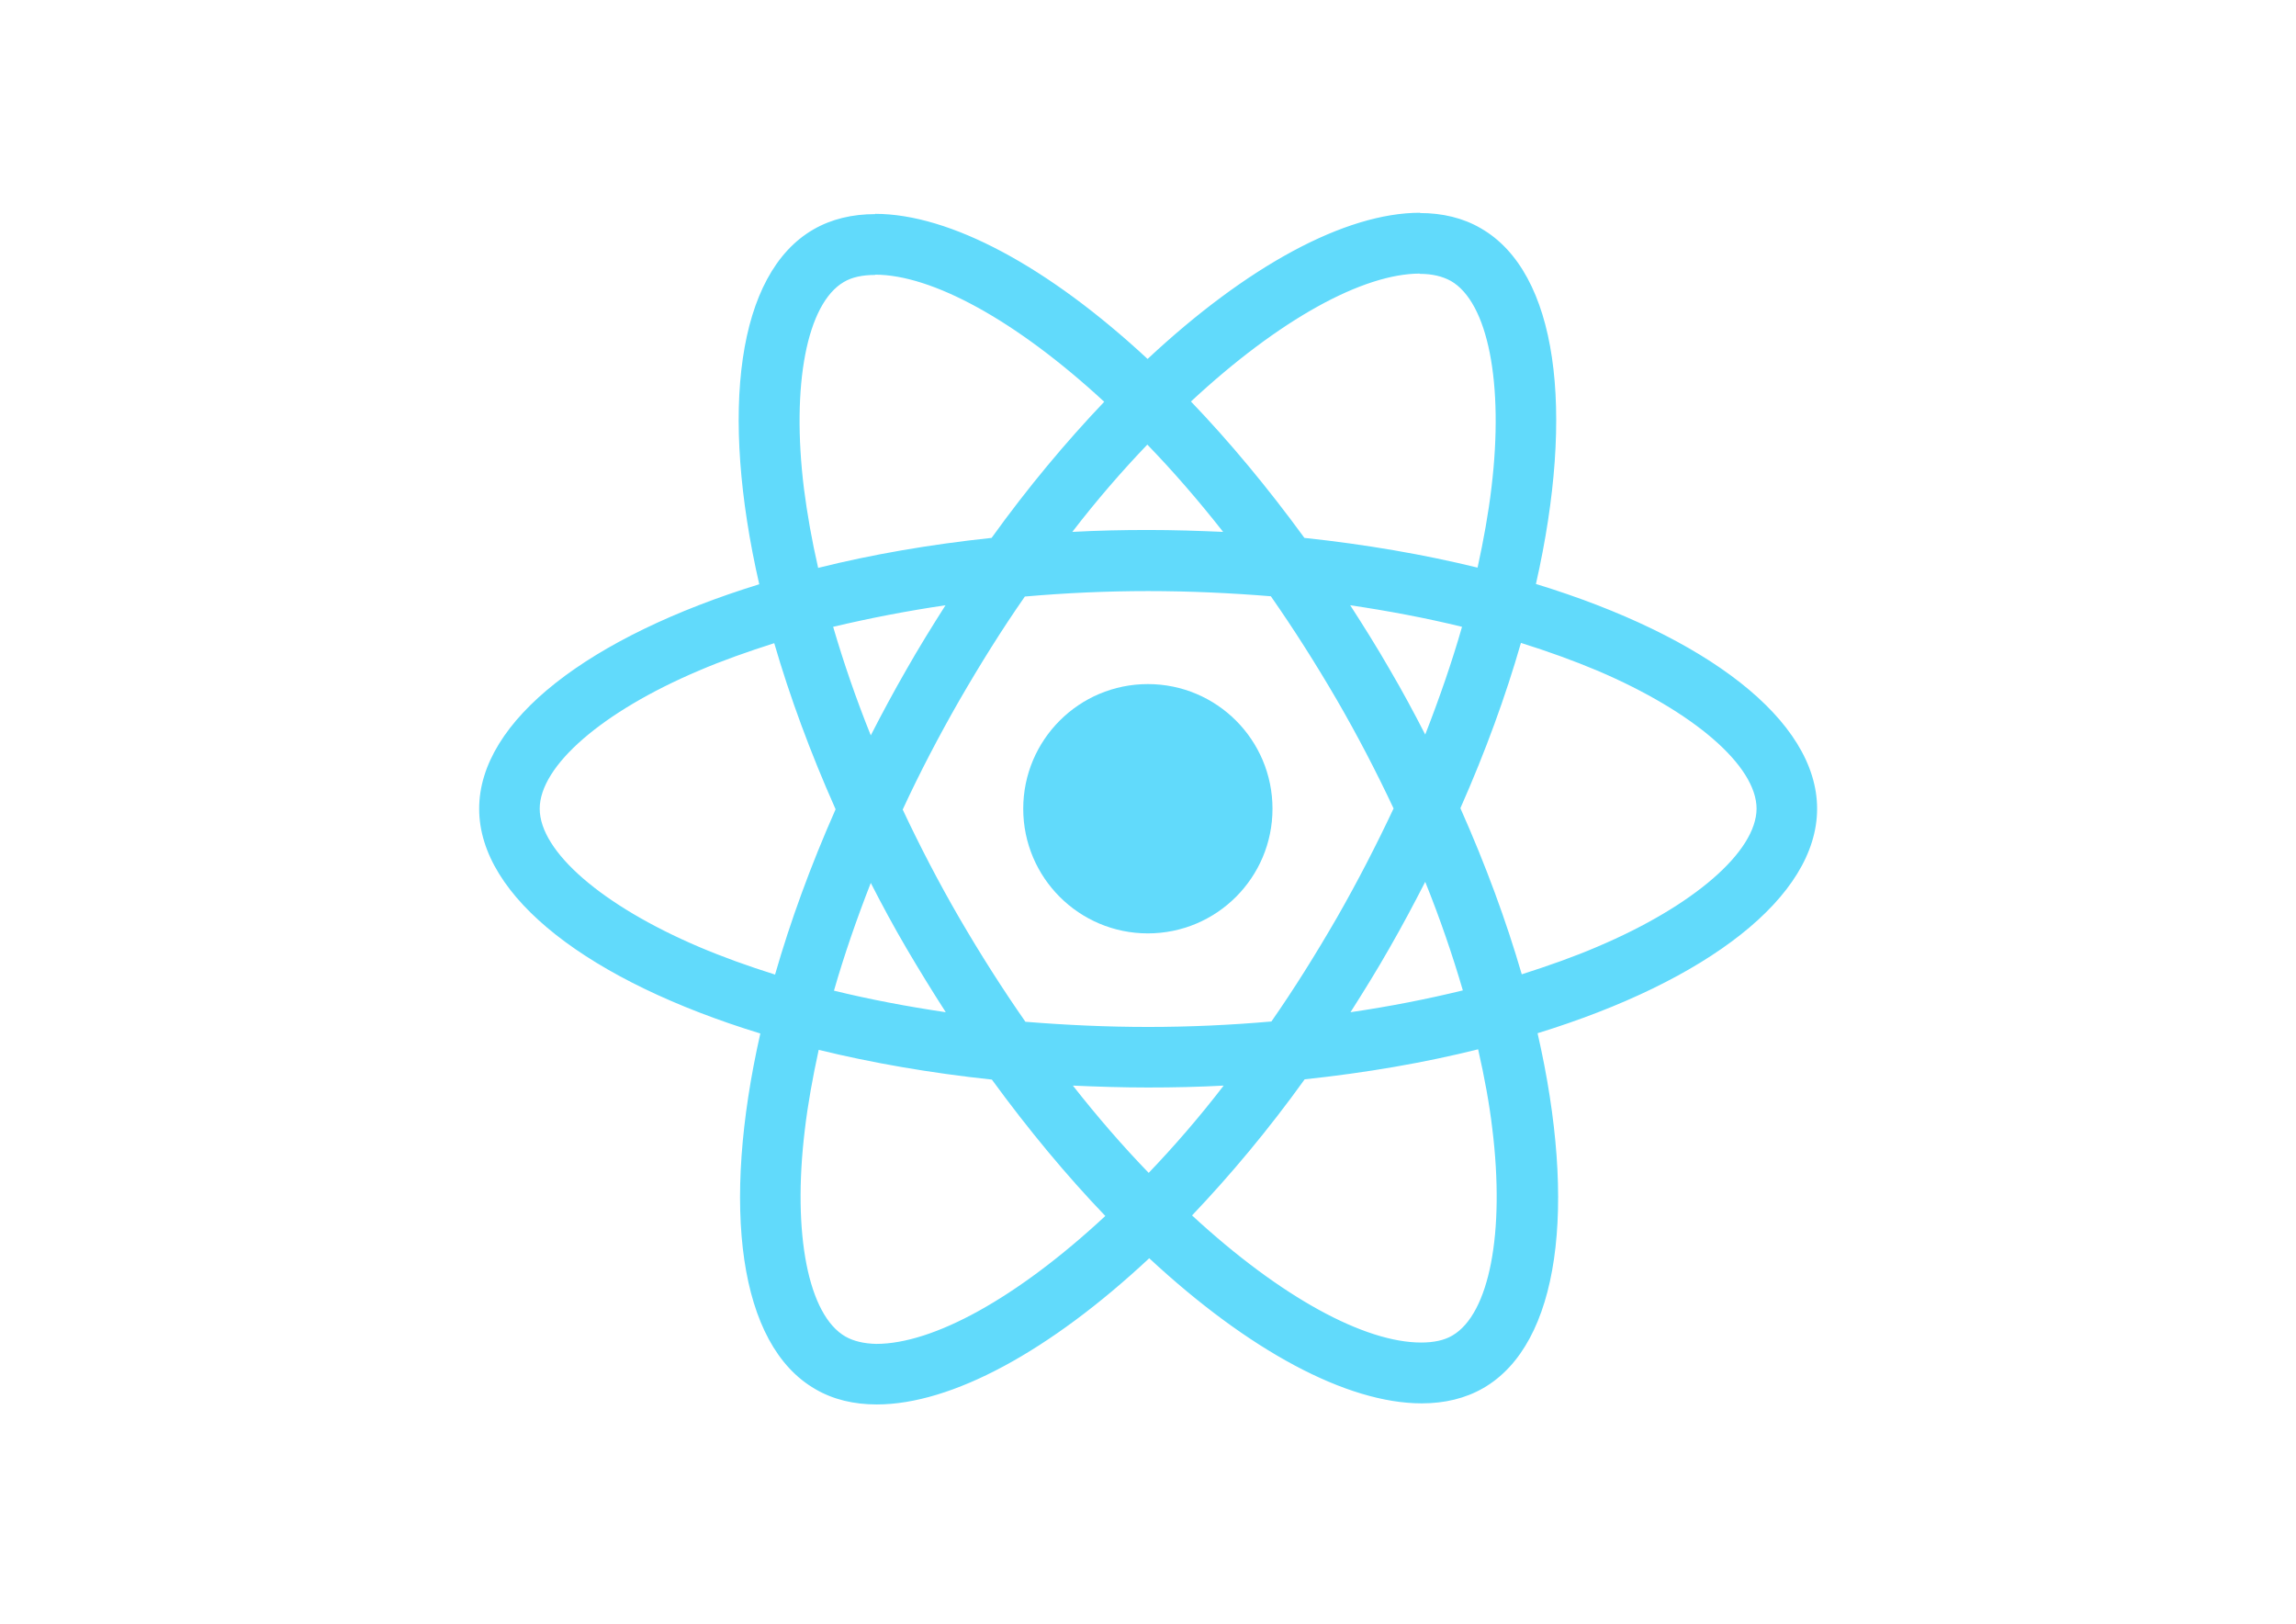
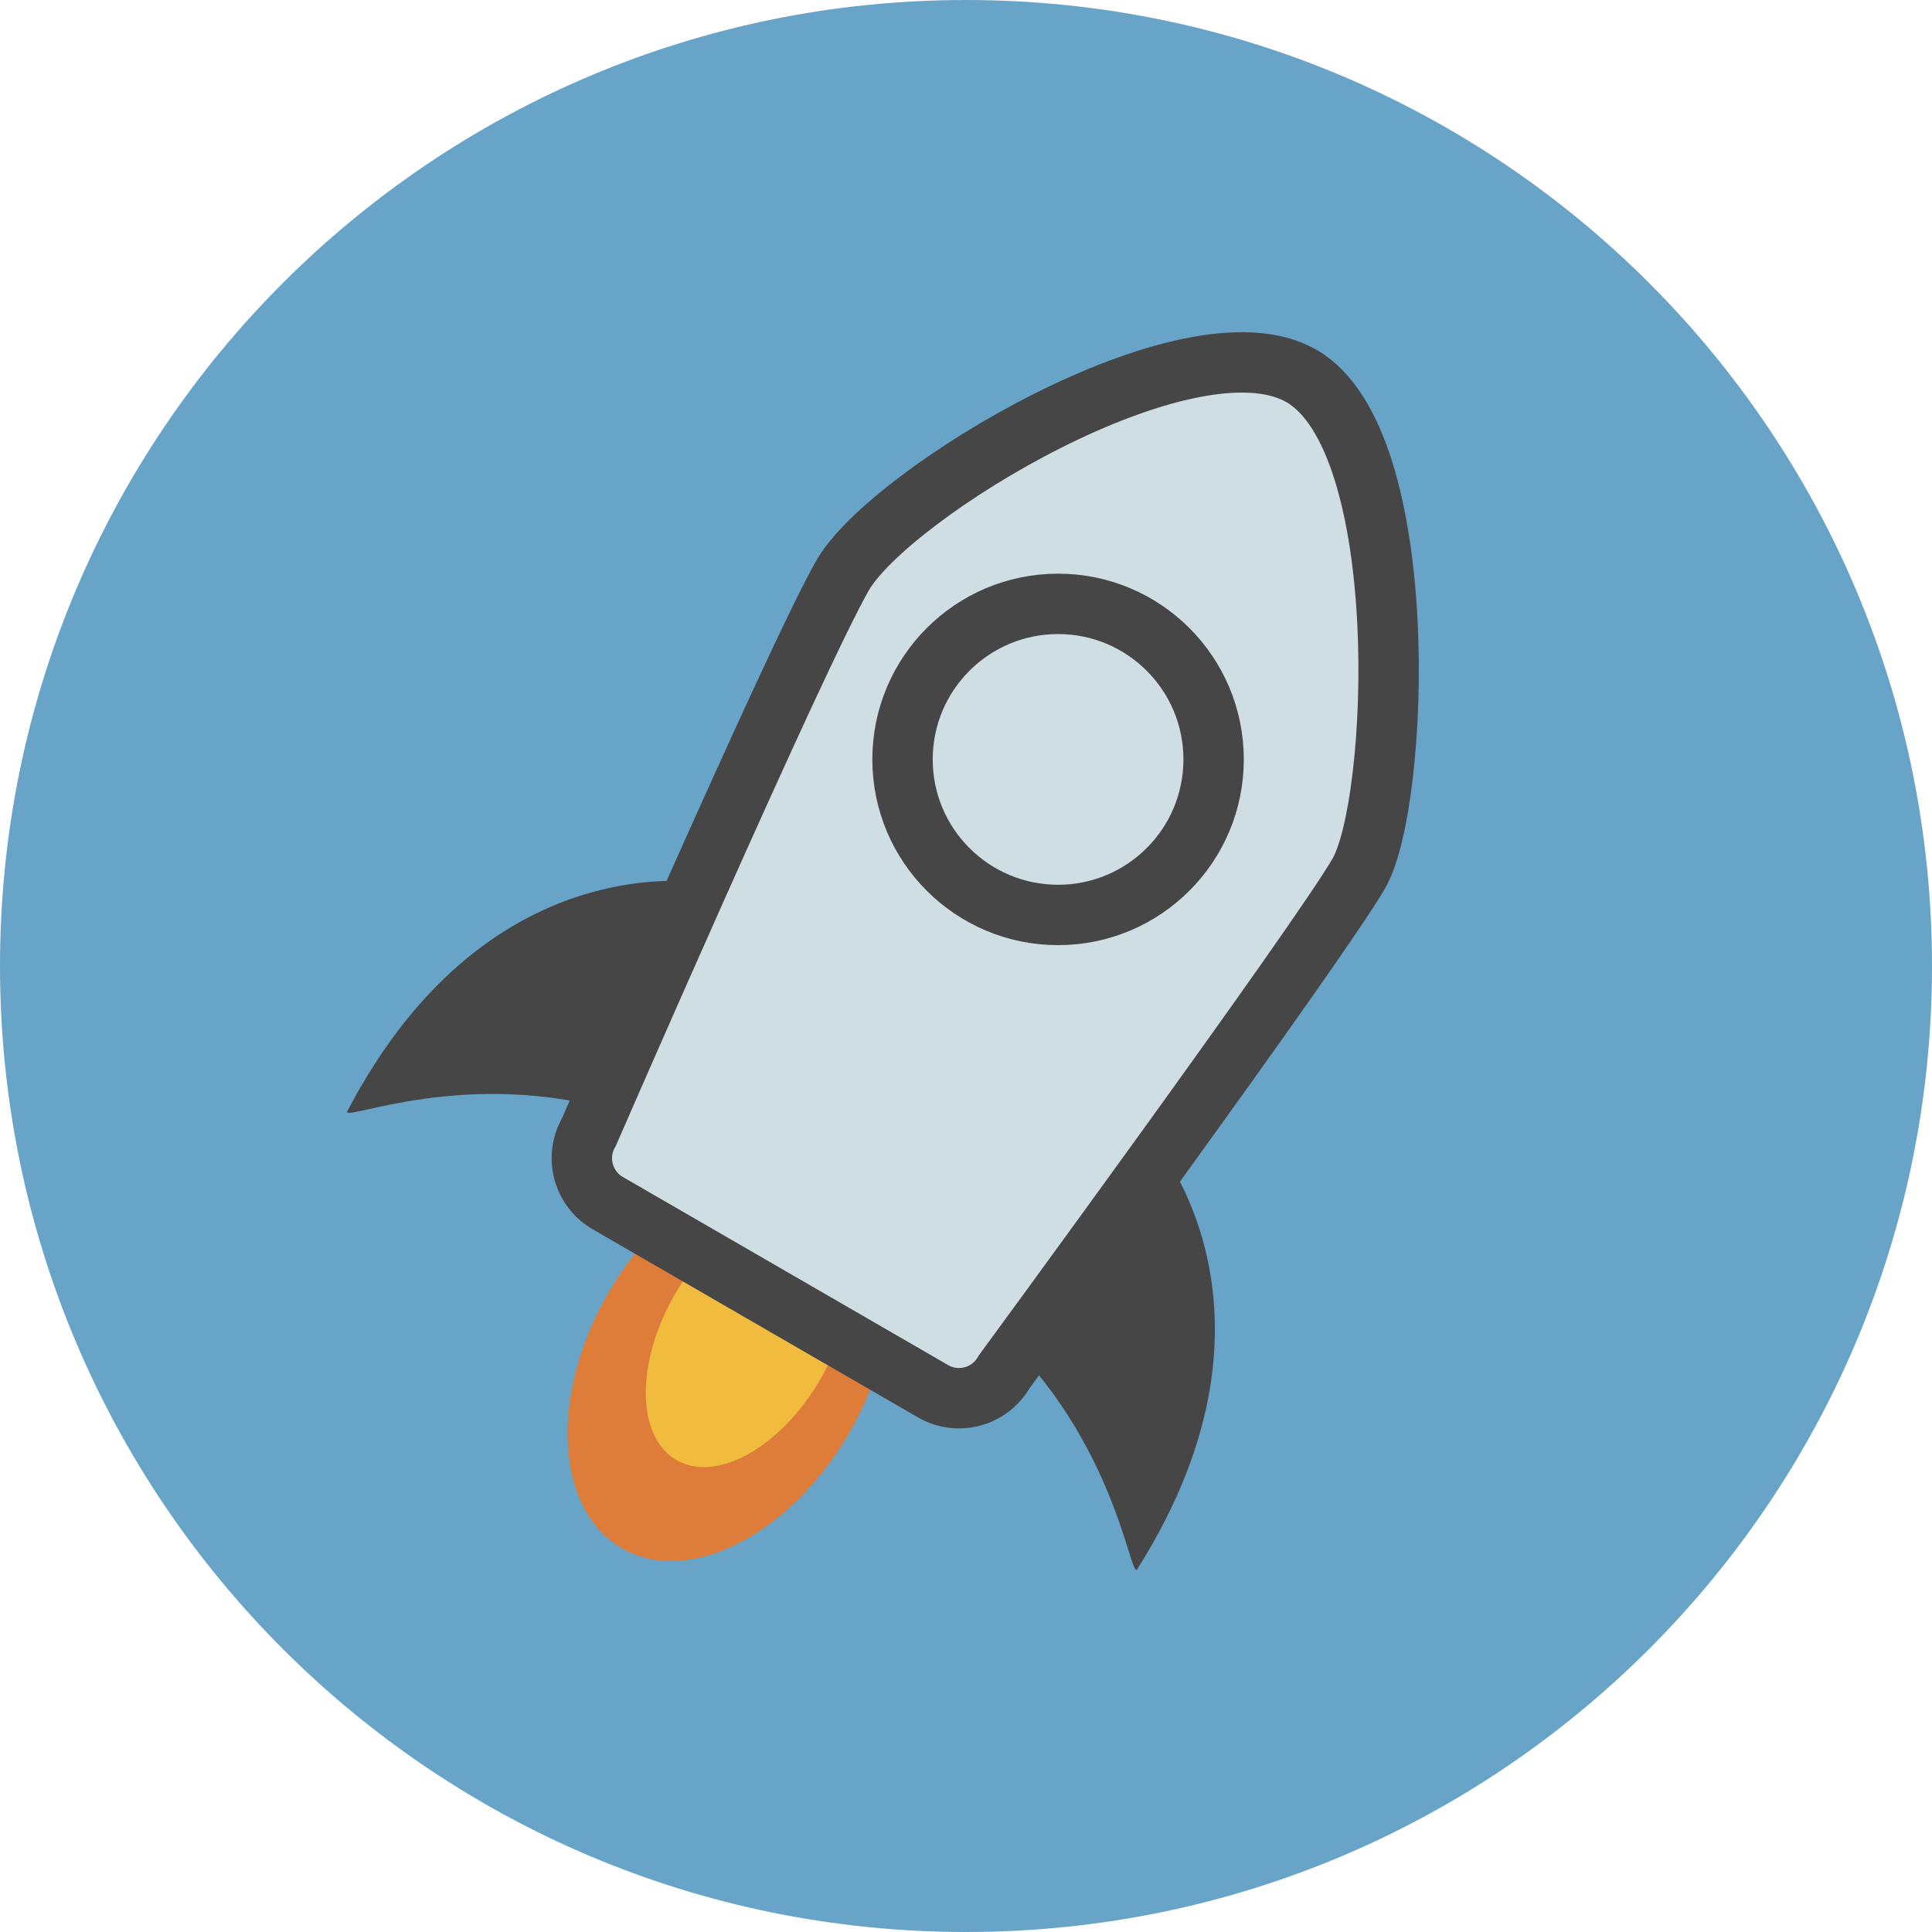
- <svg xmlns="http://www.w3.org/2000/svg" viewBox="0 0 841.9 595.3">
-   <g fill="#61DAFB">
-     <path d="M666.3 296.5c0-32.5-40.7-63.3-103.1-82.4 14.4-63.6 8-114.2-20.2-130.4-6.5-3.8-14.1-5.6-22.4-5.6v22.3c4.6 0 8.3.9 11.4 2.6 13.6 7.8 19.5 37.5 14.9 75.7-1.1 9.4-2.9 19.3-5.1 29.4-19.6-4.8-41-8.5-63.5-10.9-13.5-18.5-27.5-35.3-41.6-50 32.6-30.3 63.2-46.9 84-46.9V78c-27.5 0-63.5 19.6-99.9 53.6-36.4-33.8-72.4-53.2-99.9-53.2v22.3c20.7 0 51.4 16.5 84 46.6-14 14.7-28 31.4-41.3 49.9-22.6 2.4-44 6.1-63.6 11-2.3-10-4-19.7-5.2-29-4.7-38.2 1.1-67.9 14.6-75.8 3-1.8 6.9-2.6 11.5-2.6V78.5c-8.4 0-16 1.8-22.6 5.6-28.1 16.2-34.4 66.7-19.9 130.1-62.2 19.2-102.7 49.9-102.7 82.3 0 32.5 40.7 63.3 103.1 82.4-14.4 63.6-8 114.2 20.2 130.4 6.5 3.8 14.1 5.6 22.5 5.6 27.5 0 63.5-19.6 99.9-53.6 36.4 33.8 72.4 53.2 99.9 53.2 8.4 0 16-1.8 22.6-5.6 28.1-16.2 34.4-66.7 19.9-130.1 62-19.1 102.5-49.9 102.5-82.3zm-130.2-66.7c-3.7 12.9-8.3 26.2-13.5 39.5-4.1-8-8.4-16-13.1-24-4.6-8-9.5-15.8-14.4-23.4 14.2 2.1 27.9 4.7 41 7.9zm-45.8 106.5c-7.8 13.5-15.8 26.3-24.1 38.2-14.9 1.3-30 2-45.2 2-15.1 0-30.2-.7-45-1.9-8.3-11.9-16.4-24.6-24.2-38-7.6-13.1-14.5-26.4-20.8-39.8 6.2-13.4 13.2-26.8 20.7-39.9 7.8-13.5 15.8-26.3 24.1-38.2 14.9-1.3 30-2 45.2-2 15.1 0 30.2.7 45 1.9 8.3 11.9 16.4 24.6 24.2 38 7.6 13.1 14.5 26.4 20.8 39.8-6.3 13.4-13.2 26.8-20.7 39.9zm32.3-13c5.4 13.4 10 26.8 13.8 39.8-13.1 3.2-26.9 5.9-41.2 8 4.9-7.7 9.8-15.6 14.4-23.7 4.6-8 8.9-16.1 13-24.1zM421.2 430c-9.3-9.6-18.6-20.3-27.8-32 9 .4 18.2.7 27.5.7 9.4 0 18.7-.2 27.8-.7-9 11.7-18.3 22.4-27.5 32zm-74.4-58.9c-14.2-2.1-27.9-4.7-41-7.9 3.7-12.9 8.3-26.2 13.5-39.5 4.1 8 8.4 16 13.1 24 4.7 8 9.5 15.8 14.4 23.4zM420.7 163c9.3 9.6 18.6 20.3 27.8 32-9-.4-18.2-.7-27.5-.7-9.4 0-18.7.2-27.8.7 9-11.7 18.3-22.4 27.5-32zm-74 58.9c-4.9 7.7-9.8 15.6-14.4 23.7-4.6 8-8.9 16-13 24-5.4-13.4-10-26.8-13.8-39.8 13.1-3.1 26.9-5.8 41.2-7.9zm-90.5 125.2c-35.4-15.1-58.3-34.9-58.3-50.6 0-15.7 22.9-35.6 58.3-50.6 8.6-3.7 18-7 27.7-10.1 5.7 19.6 13.2 40 22.5 60.9-9.2 20.8-16.6 41.1-22.2 60.6-9.9-3.1-19.3-6.5-28-10.2zM310 490c-13.6-7.8-19.5-37.5-14.9-75.7 1.1-9.4 2.9-19.3 5.1-29.4 19.6 4.8 41 8.5 63.5 10.9 13.5 18.5 27.5 35.3 41.6 50-32.6 30.3-63.2 46.9-84 46.9-4.5-.1-8.3-1-11.3-2.7zm237.2-76.2c4.7 38.2-1.1 67.9-14.6 75.8-3 1.8-6.9 2.6-11.5 2.6-20.7 0-51.4-16.5-84-46.6 14-14.7 28-31.4 41.3-49.9 22.6-2.4 44-6.1 63.6-11 2.3 10.1 4.1 19.8 5.2 29.1zm38.5-66.7c-8.6 3.7-18 7-27.7 10.1-5.7-19.6-13.2-40-22.5-60.9 9.2-20.8 16.6-41.1 22.2-60.6 9.9 3.1 19.3 6.5 28.1 10.2 35.4 15.1 58.3 34.9 58.3 50.6-.1 15.7-23 35.6-58.4 50.6zM320.8 78.4z" />
-     <circle cx="420.9" cy="296.5" r="45.7" />
-     <path d="M520.5 78.1z" />
+ <svg xmlns="http://www.w3.org/2000/svg" height="256" viewBox="0 0 256 256" width="256">
+   <defs>
+     <style>
+       .cls-1 {
+         fill: #68a3c8;
+       }
+ 
+       .cls-2 {
+         fill: #de7d3a;
+       }
+ 
+       .cls-2, .cls-3, .cls-4, .cls-6 {
+         fill-rule: evenodd;
+       }
+ 
+       .cls-3 {
+         fill: #f1bb3d;
+       }
+ 
+       .cls-4, .cls-5 {
+         fill: #cfdee2;
+         stroke: #464646;
+         stroke-width: 8px;
+       }
+ 
+       .cls-6 {
+         fill: #464646;
+       }
+     </style>
+   </defs>
+   <g data-name="stellar xlm" id="stellar_xlm">
+     <g data-name="stellar xlm" id="stellar_xlm-2">
+       <circle class="cls-1" cx="128" cy="128" data-name="Эллипс 24" id="Эллипс_24" r="128" />
+       <path class="cls-2" d="M1126.73,1745.04c8.82,5.1,9.64,20.23,1.82,33.8s-21.32,20.42-30.15,15.32-9.64-20.23-1.82-33.8S1117.9,1739.94,1126.73,1745.04Z" data-name="Эллипс 23" id="Эллипс_23" transform="translate(-1016 -1589)" />
+       <path class="cls-3" d="M1124.52,1749.72c5.34,3.09,5.44,12.92.23,21.96s-13.77,13.87-19.11,10.79-5.43-12.92-.22-21.96S1119.19,1746.64,1124.52,1749.72Z" data-name="Эллипс 23 копия" id="Эллипс_23_копия" transform="translate(-1016 -1589)" />
+       <path class="cls-4" d="M1188.47,1638.83c14.86,8.6,12.95,56.61,7.58,65.91s-47.03,66.09-47.03,66.09a6.866,6.866,0,0,1-9.38,2.52l-43.11-24.93a6.875,6.875,0,0,1-2.51-9.39s27.43-63.03,33.65-73.82S1173.6,1630.24,1188.47,1638.83Z" data-name="Прямоугольник, скругл. углы 2" id="Прямоугольник_скругл._углы_2" transform="translate(-1016 -1589)" />
+       <circle class="cls-5" cx="140.2" cy="100.625" data-name="Эллипс 22" id="Эллипс_22" r="20.61" />
+       <path class="cls-6" d="M1168.22,1739.26s20.69,22.54-1.53,57.66c-0.93,1.61-2.77-16.98-18.49-31.53C1161.56,1747.65,1168.22,1739.26,1168.22,1739.26Zm-57.23-33.08s-29.77-6.66-48.96,30.05c-0.93,1.61,16.02-6.07,36.41.28C1107.08,1716.11,1110.99,1706.18,1110.99,1706.18Z" data-name="Фигура 14 копия" id="Фигура_14_копия" transform="translate(-1016 -1589)" />
+     </g>
  </g>
</svg>
